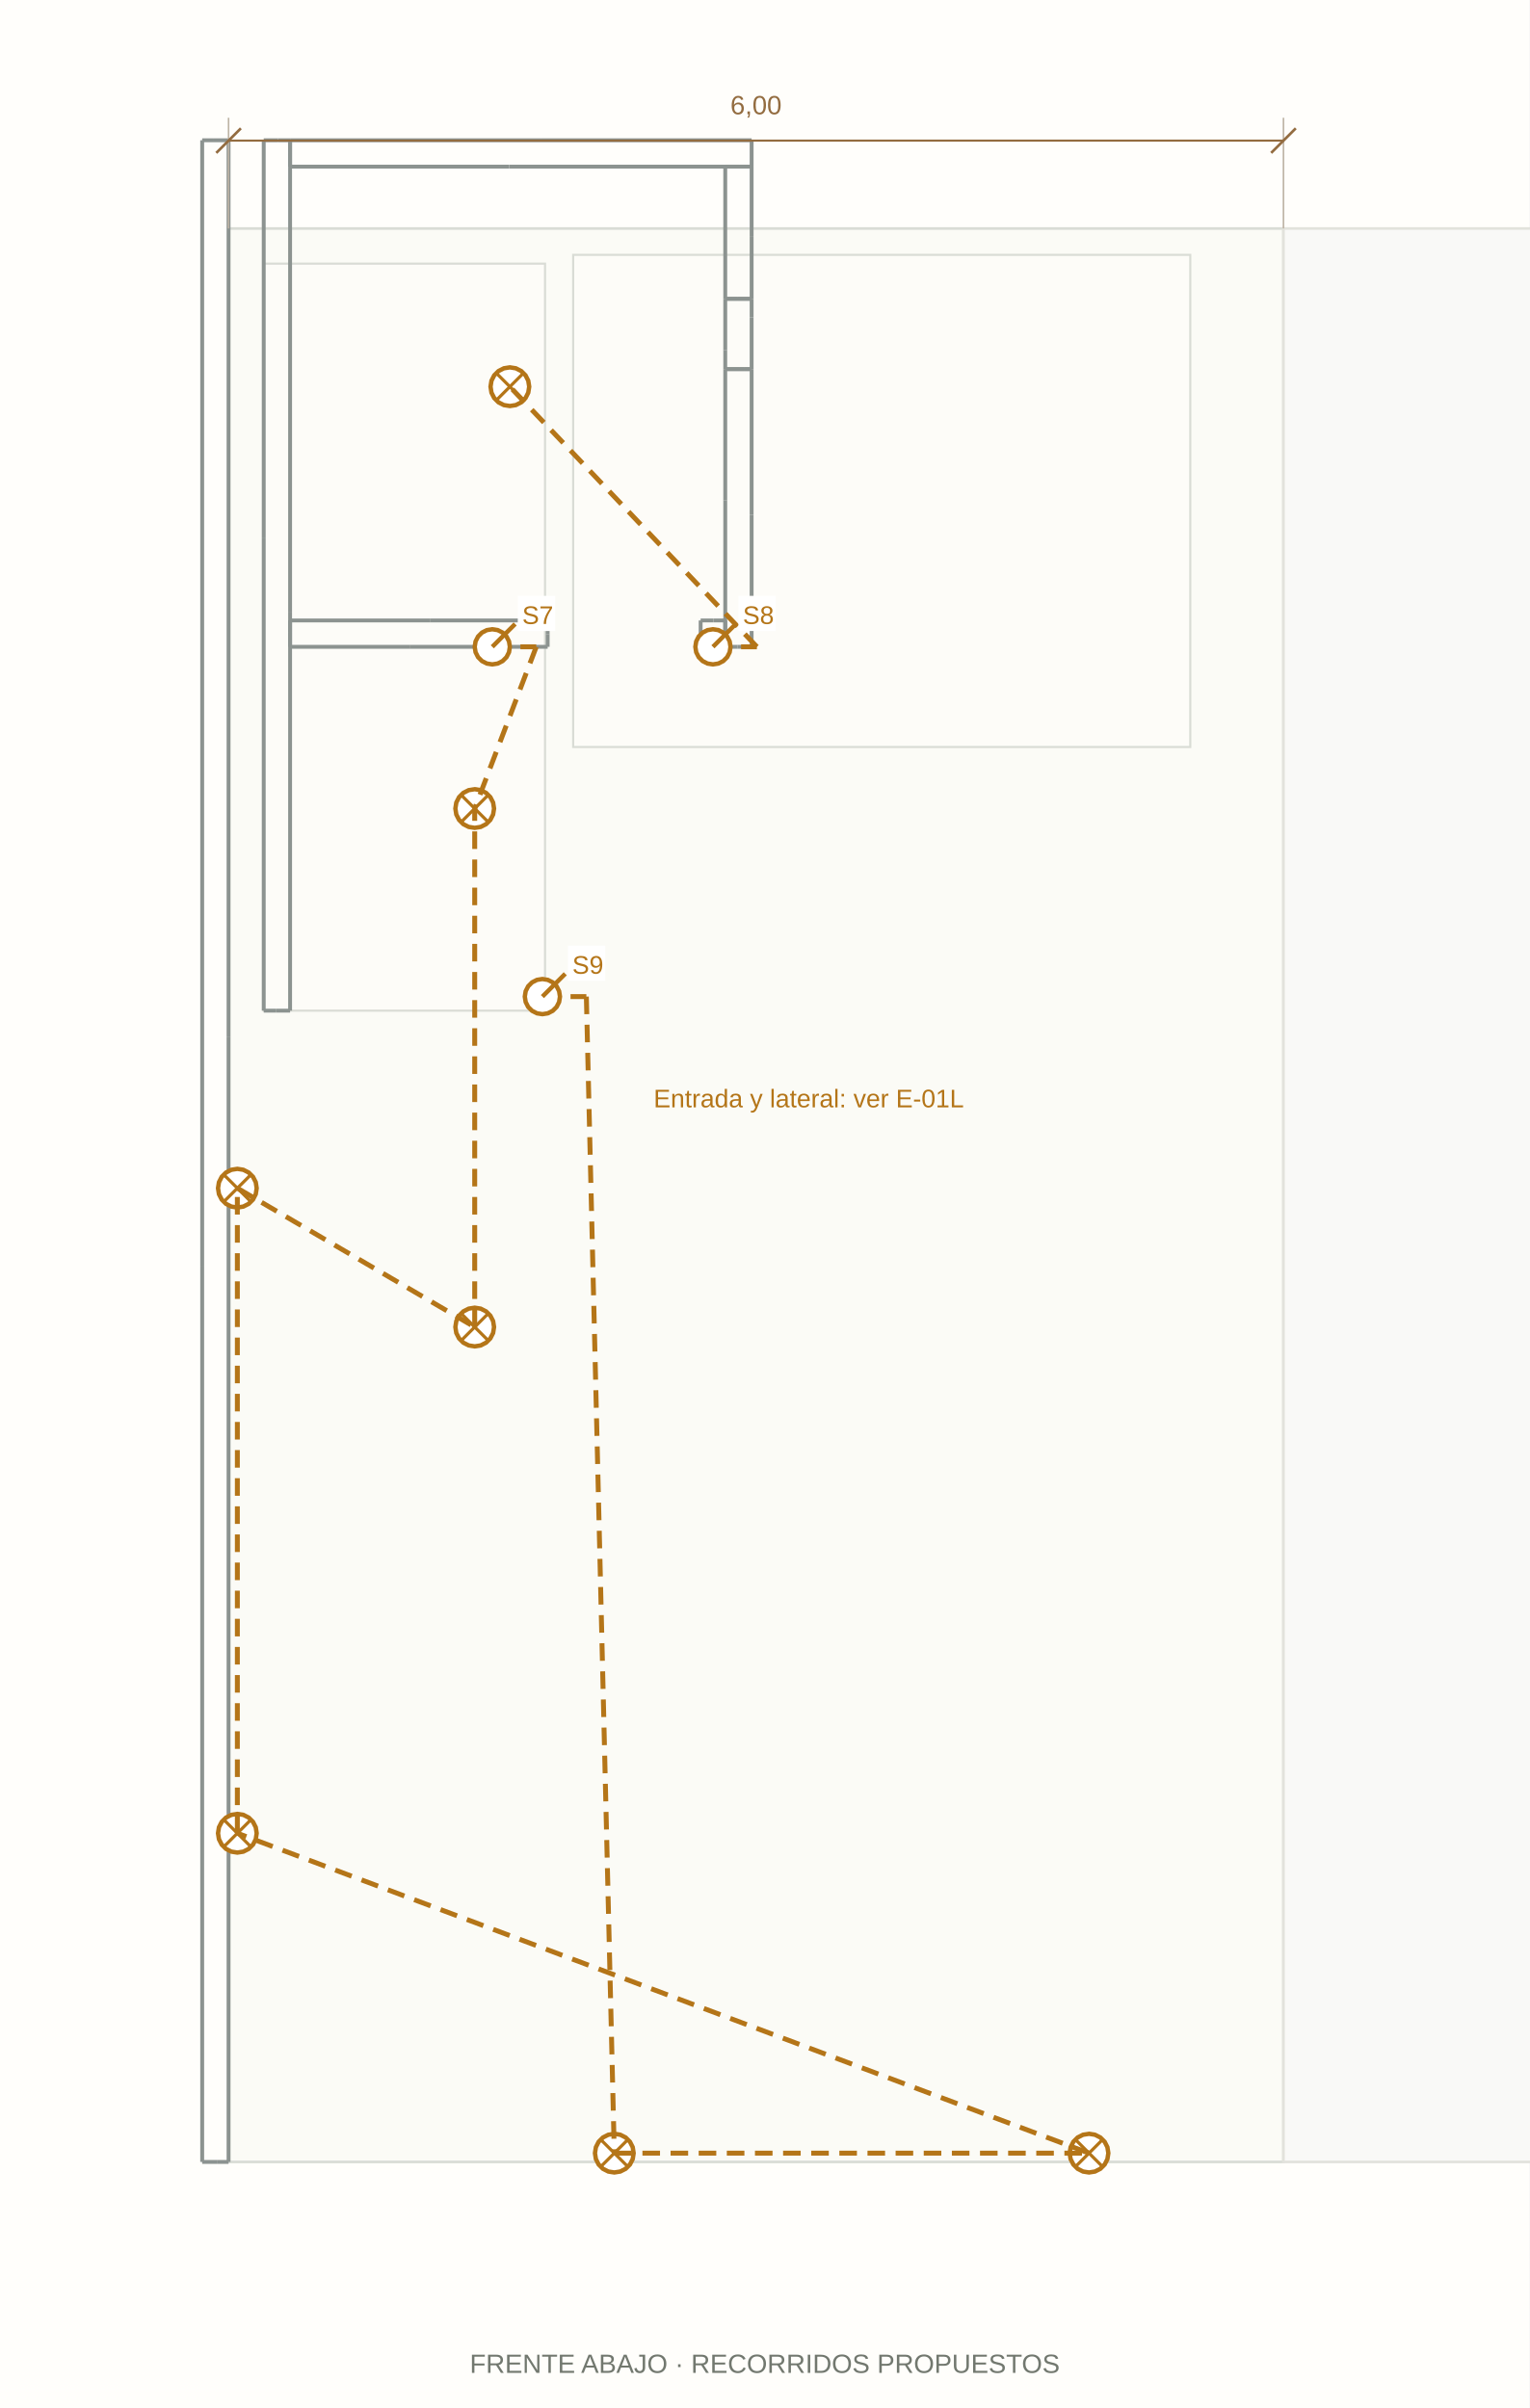
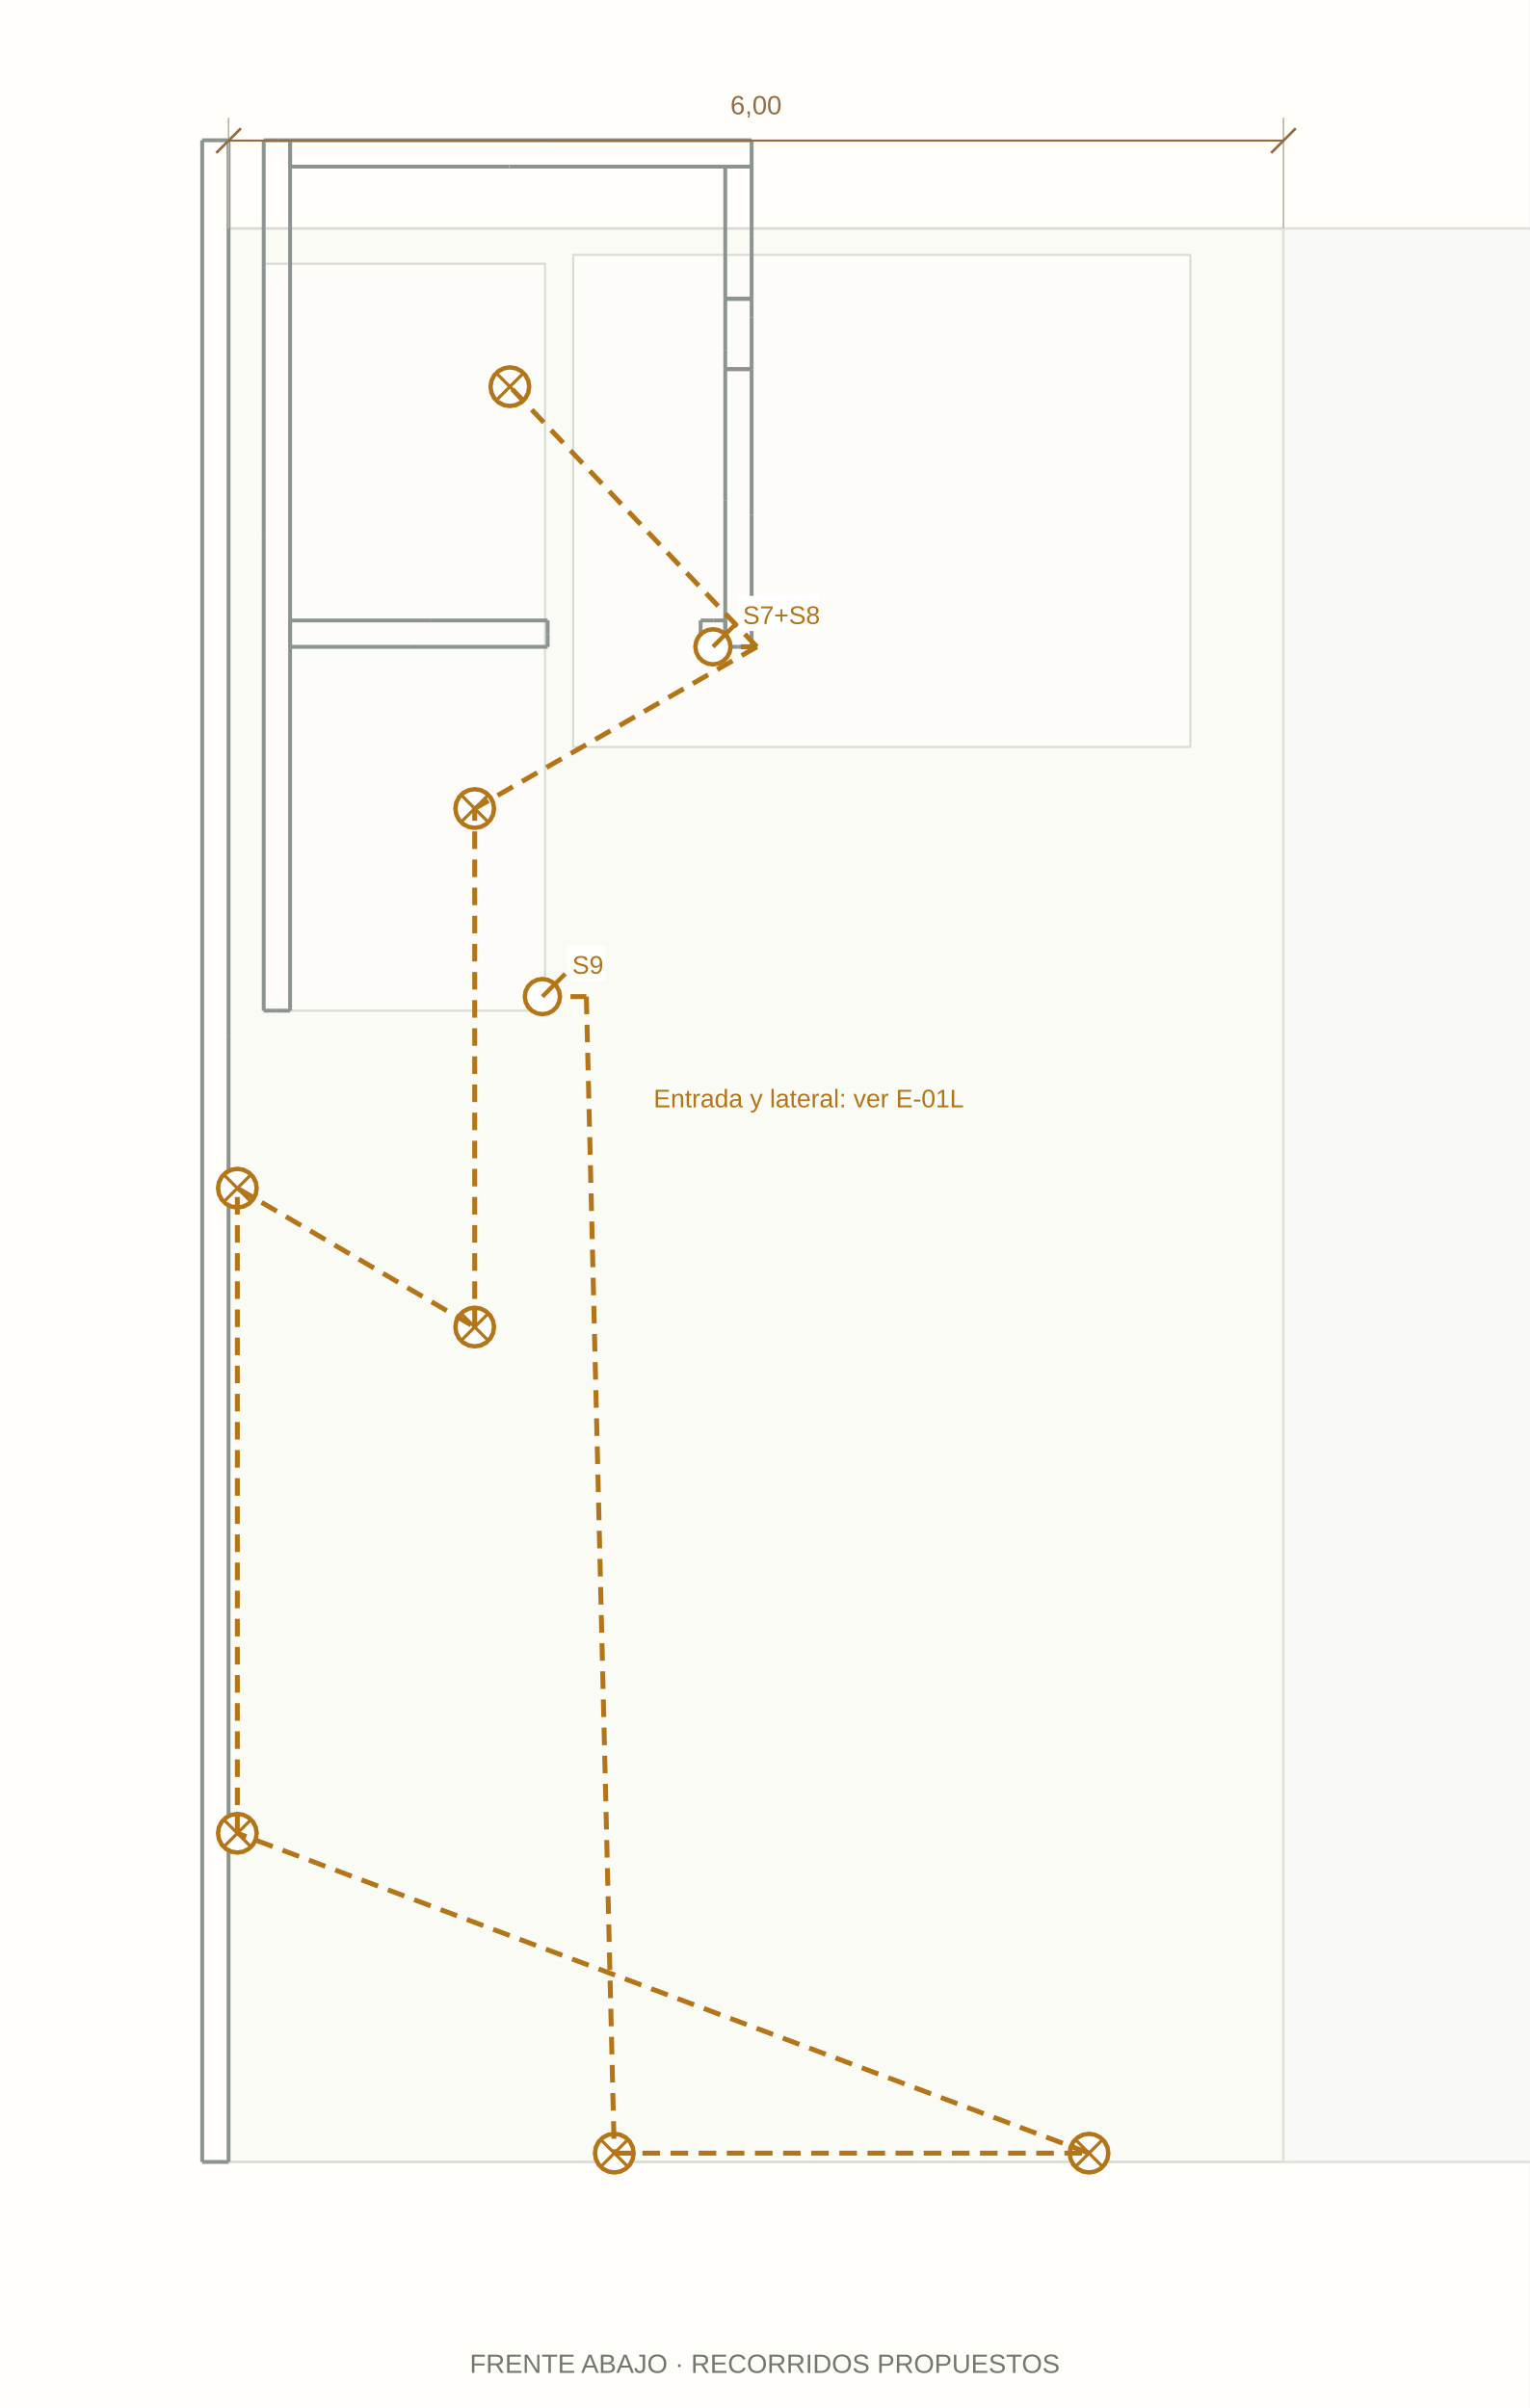
<svg xmlns="http://www.w3.org/2000/svg" viewBox="0 0 696 1096.0" role="img" aria-label="Iluminación y mandos · Patio">
  <rect width="100%" height="100%" fill="#fffefb" />
  <polygon points="104.0,984.0 584.0,984.0 584.0,104.0 104.0,104.0" fill="#fbfbf6" stroke="#d9dcd5" stroke-width="1.2" />
  <polygon points="584.0,984.0 824.0,984.0 824.0,104.0 584.0,104.0" fill="#f9f9f7" stroke="#e2e2dc" stroke-width="1.2" />
  <polygon points="120.0,460.0 248.0,460.0 248.0,120.0 120.0,120.0" fill="#fdfcf8" stroke="#d9dcd5" stroke-width="0.96" />
  <polygon points="260.8,340.0 541.6,340.0 541.6,116.0 260.8,116.0" fill="#fdfcf8" stroke="#d9dcd5" stroke-width="0.96" />
  <polyline points="132.0,460.0 125.489,460.0" fill="none" stroke="#8c9390" stroke-width="1.76" />
  <polyline points="125.489,460.0 120.0,460.0" fill="none" stroke="#8c9390" stroke-width="1.76" />
  <polyline points="132.0,63.84 132.0,278.804" fill="none" stroke="#8c9390" stroke-width="1.76" />
  <polyline points="132.0,278.804 132.0,460.0" fill="none" stroke="#8c9390" stroke-width="1.76" />
  <polyline points="120.0,63.84 126.523,63.84" fill="none" stroke="#8c9390" stroke-width="1.76" />
  <polyline points="126.523,63.84 132.0,63.84" fill="none" stroke="#8c9390" stroke-width="1.76" />
  <polyline points="120.0,460.0 120.0,244.66" fill="none" stroke="#8c9390" stroke-width="1.76" />
  <polyline points="120.0,244.66 120.0,63.84" fill="none" stroke="#8c9390" stroke-width="1.76" />
  <polyline points="249.2,294.4 186.715,294.4" fill="none" stroke="#8c9390" stroke-width="1.76" />
  <polyline points="186.715,294.4 132.0,294.4" fill="none" stroke="#8c9390" stroke-width="1.76" />
  <polyline points="249.2,282.4 249.2,288.798" fill="none" stroke="#8c9390" stroke-width="1.76" />
  <polyline points="249.2,288.798 249.2,294.4" fill="none" stroke="#8c9390" stroke-width="1.76" />
  <polyline points="132.0,282.4 195.595,282.4" fill="none" stroke="#8c9390" stroke-width="1.76" />
  <polyline points="195.595,282.4 249.2,282.4" fill="none" stroke="#8c9390" stroke-width="1.76" />
  <polyline points="132.0,294.4 132.0,287.889" fill="none" stroke="#8c9390" stroke-width="1.76" />
  <polyline points="132.0,287.889 132.0,282.4" fill="none" stroke="#8c9390" stroke-width="1.76" />
  <polyline points="330.0,294.4 324.105,294.4" fill="none" stroke="#8c9390" stroke-width="1.76" />
  <polyline points="324.105,294.4 318.8,294.4" fill="none" stroke="#8c9390" stroke-width="1.76" />
  <polyline points="330.0,282.4 330.0,288.717" fill="none" stroke="#8c9390" stroke-width="1.76" />
  <polyline points="330.0,288.717 330.0,294.4" fill="none" stroke="#8c9390" stroke-width="1.76" />
  <polyline points="318.8,282.4 324.706,282.4" fill="none" stroke="#8c9390" stroke-width="1.76" />
  <polyline points="324.706,282.4 330.0,282.4" fill="none" stroke="#8c9390" stroke-width="1.76" />
  <polyline points="318.8,294.4 318.8,288.072" fill="none" stroke="#8c9390" stroke-width="1.76" />
  <polyline points="318.8,288.072 318.8,282.4" fill="none" stroke="#8c9390" stroke-width="1.76" />
  <polyline points="342.0,294.4 335.696,294.4" fill="none" stroke="#8c9390" stroke-width="1.76" />
  <polyline points="335.696,294.4 330.0,294.4" fill="none" stroke="#8c9390" stroke-width="1.76" />
  <polyline points="342.0,168.0 342.0,234.403" fill="none" stroke="#8c9390" stroke-width="1.76" />
  <polyline points="342.0,234.403 342.0,294.4" fill="none" stroke="#8c9390" stroke-width="1.76" />
  <polyline points="330.0,168.0 336.317,168.0" fill="none" stroke="#8c9390" stroke-width="1.76" />
  <polyline points="336.317,168.0 342.0,168.0" fill="none" stroke="#8c9390" stroke-width="1.76" />
  <polyline points="330.0,294.4 330.0,227.866" fill="none" stroke="#8c9390" stroke-width="1.76" />
  <polyline points="330.0,227.866 330.0,168.0" fill="none" stroke="#8c9390" stroke-width="1.76" />
  <polyline points="342.0,136.0 335.696,136.0" fill="none" stroke="#8c9390" stroke-width="1.76" />
  <polyline points="335.696,136.0 330.0,136.0" fill="none" stroke="#8c9390" stroke-width="1.76" />
  <polyline points="342.0,75.84 342.0,107.445" fill="none" stroke="#8c9390" stroke-width="1.76" />
  <polyline points="342.0,107.445 342.0,136.0" fill="none" stroke="#8c9390" stroke-width="1.76" />
  <polyline points="330.0,75.84 336.317,75.84" fill="none" stroke="#8c9390" stroke-width="1.76" />
  <polyline points="336.317,75.84 342.0,75.84" fill="none" stroke="#8c9390" stroke-width="1.76" />
  <polyline points="330.0,136.0 330.0,104.333" fill="none" stroke="#8c9390" stroke-width="1.76" />
  <polyline points="330.0,104.333 330.0,75.84" fill="none" stroke="#8c9390" stroke-width="1.76" />
  <polyline points="342.0,168.0 338.8,168.0" fill="none" stroke="#8c9390" stroke-width="1.76" />
  <polyline points="338.8,168.0 330.0,168.0" fill="none" stroke="#8c9390" stroke-width="1.76" />
  <polyline points="342.0,136.0 342.0,144.533" fill="none" stroke="#8c9390" stroke-width="1.76" />
  <polyline points="342.0,144.533 342.0,168.0" fill="none" stroke="#8c9390" stroke-width="1.76" />
  <polyline points="330.0,136.0 333.2,136.0" fill="none" stroke="#8c9390" stroke-width="1.76" />
  <polyline points="333.2,136.0 342.0,136.0" fill="none" stroke="#8c9390" stroke-width="1.76" />
  <polyline points="330.0,168.0 330.0,159.467" fill="none" stroke="#8c9390" stroke-width="1.76" />
  <polyline points="330.0,159.467 330.0,136.0" fill="none" stroke="#8c9390" stroke-width="1.76" />
  <polyline points="342.0,75.84 231.678,75.84" fill="none" stroke="#8c9390" stroke-width="1.76" />
  <polyline points="231.678,75.84 132.0,75.84" fill="none" stroke="#8c9390" stroke-width="1.76" />
  <polyline points="342.0,63.84 342.0,70.144" fill="none" stroke="#8c9390" stroke-width="1.76" />
  <polyline points="342.0,70.144 342.0,75.84" fill="none" stroke="#8c9390" stroke-width="1.76" />
  <polyline points="132.0,63.84 245.95,63.84" fill="none" stroke="#8c9390" stroke-width="1.76" />
  <polyline points="245.95,63.84 342.0,63.84" fill="none" stroke="#8c9390" stroke-width="1.76" />
  <polyline points="132.0,75.84 132.0,69.329" fill="none" stroke="#8c9390" stroke-width="1.76" />
  <polyline points="132.0,69.329 132.0,63.84" fill="none" stroke="#8c9390" stroke-width="1.76" />
  <polyline points="104.0,984.0 98.68,984.0" fill="none" stroke="#8c9390" stroke-width="1.76" />
  <polyline points="98.68,984.0 92.0,984.0" fill="none" stroke="#8c9390" stroke-width="1.76" />
  <polyline points="104.0,63.84 104.0,471.778" fill="none" stroke="#8c9390" stroke-width="1.76" />
  <polyline points="104.0,471.778 104.0,984.0" fill="none" stroke="#8c9390" stroke-width="1.76" />
  <polyline points="92.0,63.84 97.32,63.84" fill="none" stroke="#8c9390" stroke-width="1.76" />
  <polyline points="97.32,63.84 104.0,63.84" fill="none" stroke="#8c9390" stroke-width="1.76" />
  <polyline points="92.0,984.0 92.0,576.062" fill="none" stroke="#8c9390" stroke-width="1.76" />
  <polyline points="92.0,576.062 92.0,63.84" fill="none" stroke="#8c9390" stroke-width="1.76" />
  <polyline points="104.0,104.0 104.0,53.6" fill="none" stroke="#bdb3a4" stroke-width="0.72" data-plan-dimensions="true" />
  <polyline points="584.0,104.0 584.0,53.6" fill="none" stroke="#bdb3a4" stroke-width="0.72" data-plan-dimensions="true" />
  <polyline points="104.0,64.0 584.0,64.0" fill="none" stroke="#936c40" stroke-width="0.96" data-plan-dimensions="true" />
  <polyline points="98.4,69.6 109.6,58.4" fill="none" stroke="#936c40" stroke-width="1.2" data-plan-dimensions="true" />
  <polyline points="578.4,69.6 589.6,58.4" fill="none" stroke="#936c40" stroke-width="1.2" data-plan-dimensions="true" />
  <text x="344.0" y="52.0" font-family="Arial,sans-serif" font-size="12.0" fill="#936c40" text-anchor="middle" data-plan-dimensions="true">6,00</text>
  <text x="348.0" y="1080.0" font-family="Arial,sans-serif" font-size="12.0" fill="#72786f" text-anchor="middle">FRENTE ABAJO · RECORRIDOS PROPUESTOS</text>
  <polygon points="288.32,980.0 287.889,977.281 286.639,974.827 284.693,972.881 282.239,971.631 279.52,971.2 276.801,971.631 274.347,972.881 272.401,974.827 271.151,977.281 270.72,980.0 271.151,982.719 272.401,985.173 274.347,987.119 276.801,988.369 279.52,988.8 282.239,988.369 284.693,987.119 286.639,985.173 287.889,982.719" fill="#ffffff" stroke="#b47518" stroke-width="2.0" />
  <polyline points="273.12,986.4 285.92,973.6" fill="none" stroke="#b47518" stroke-width="1.44" />
  <polyline points="273.12,973.6 285.92,986.4" fill="none" stroke="#b47518" stroke-width="1.44" />
  <polygon points="504.32,980.0 503.889,977.281 502.639,974.827 500.693,972.881 498.239,971.631 495.52,971.2 492.801,971.631 490.347,972.881 488.401,974.827 487.151,977.281 486.72,980.0 487.151,982.719 488.401,985.173 490.347,987.119 492.801,988.369 495.52,988.8 498.239,988.369 500.693,987.119 502.639,985.173 503.889,982.719" fill="#ffffff" stroke="#b47518" stroke-width="2.0" />
  <polyline points="489.12,986.4 501.92,973.6" fill="none" stroke="#b47518" stroke-width="1.44" />
  <polyline points="489.12,973.6 501.92,986.4" fill="none" stroke="#b47518" stroke-width="1.44" />
  <polygon points="116.8,834.4 116.369,831.681 115.119,829.227 113.173,827.281 110.719,826.031 108.0,825.6 105.281,826.031 102.827,827.281 100.881,829.227 99.631,831.681 99.2,834.4 99.631,837.119 100.881,839.573 102.827,841.519 105.281,842.769 108.0,843.2 110.719,842.769 113.173,841.519 115.119,839.573 116.369,837.119" fill="#ffffff" stroke="#b47518" stroke-width="2.0" />
  <polyline points="101.6,840.8 114.4,828.0" fill="none" stroke="#b47518" stroke-width="1.44" />
  <polyline points="101.6,828.0 114.4,840.8" fill="none" stroke="#b47518" stroke-width="1.44" />
  <polygon points="116.8,540.8 116.369,538.081 115.119,535.627 113.173,533.681 110.719,532.431 108.0,532.0 105.281,532.431 102.827,533.681 100.881,535.627 99.631,538.081 99.2,540.8 99.631,543.519 100.881,545.973 102.827,547.919 105.281,549.169 108.0,549.6 110.719,549.169 113.173,547.919 115.119,545.973 116.369,543.519" fill="#ffffff" stroke="#b47518" stroke-width="2.0" />
  <polyline points="101.6,547.2 114.4,534.4" fill="none" stroke="#b47518" stroke-width="1.44" />
  <polyline points="101.6,534.4 114.4,547.2" fill="none" stroke="#b47518" stroke-width="1.44" />
  <polygon points="224.8,604.0 224.369,601.281 223.119,598.827 221.173,596.881 218.719,595.631 216.0,595.2 213.281,595.631 210.827,596.881 208.881,598.827 207.631,601.281 207.2,604.0 207.631,606.719 208.881,609.173 210.827,611.119 213.281,612.369 216.0,612.8 218.719,612.369 221.173,611.119 223.119,609.173 224.369,606.719" fill="#ffffff" stroke="#b47518" stroke-width="2.0" />
  <polyline points="209.6,610.4 222.4,597.6" fill="none" stroke="#b47518" stroke-width="1.44" />
  <polyline points="209.6,597.6 222.4,610.4" fill="none" stroke="#b47518" stroke-width="1.44" />
  <polygon points="224.8,368.0 224.369,365.281 223.119,362.827 221.173,360.881 218.719,359.631 216.0,359.2 213.281,359.631 210.827,360.881 208.881,362.827 207.631,365.281 207.2,368.0 207.631,370.719 208.881,373.173 210.827,375.119 213.281,376.369 216.0,376.8 218.719,376.369 221.173,375.119 223.119,373.173 224.369,370.719" fill="#ffffff" stroke="#b47518" stroke-width="2.0" />
  <polyline points="209.6,374.4 222.4,361.6" fill="none" stroke="#b47518" stroke-width="1.44" />
  <polyline points="209.6,361.6 222.4,374.4" fill="none" stroke="#b47518" stroke-width="1.44" />
  <polygon points="240.8,176.0 240.369,173.281 239.119,170.827 237.173,168.881 234.719,167.631 232.0,167.2 229.281,167.631 226.827,168.881 224.881,170.827 223.631,173.281 223.2,176.0 223.631,178.719 224.881,181.173 226.827,183.119 229.281,184.369 232.0,184.8 234.719,184.369 237.173,183.119 239.119,181.173 240.369,178.719" fill="#ffffff" stroke="#b47518" stroke-width="2.0" />
  <polyline points="225.6,182.4 238.4,169.6" fill="none" stroke="#b47518" stroke-width="1.44" />
  <polyline points="225.6,169.6 238.4,182.4" fill="none" stroke="#b47518" stroke-width="1.44" />
-   <polyline points="224.0,294.4 244.0,294.4" fill="none" stroke="#b47518" stroke-width="2.24" stroke-dasharray="8.0 4.8" />
-   <polyline points="244.0,294.4 216.0,368.0" fill="none" stroke="#b47518" stroke-width="2.24" stroke-dasharray="8.0 4.8" />
+   <polyline points="324.4,294.4 344.4,294.4" fill="none" stroke="#b47518" stroke-width="2.24" stroke-dasharray="8.0 4.8" />
+   <polyline points="344.4,294.4 216.0,368.0" fill="none" stroke="#b47518" stroke-width="2.24" stroke-dasharray="8.0 4.8" />
  <polyline points="324.4,294.4 344.4,294.4" fill="none" stroke="#b47518" stroke-width="2.24" stroke-dasharray="8.0 4.8" />
  <polyline points="344.4,294.4 232.0,176.0" fill="none" stroke="#b47518" stroke-width="2.24" stroke-dasharray="8.0 4.8" />
  <polyline points="246.8,453.6 266.8,453.6" fill="none" stroke="#b47518" stroke-width="2.24" stroke-dasharray="8.0 4.8" />
  <polyline points="266.8,453.6 279.52,980.0" fill="none" stroke="#b47518" stroke-width="2.24" stroke-dasharray="8.0 4.8" />
  <polyline points="279.52,980.0 495.52,980.0" fill="none" stroke="#b47518" stroke-width="2.24" stroke-dasharray="8.0 4.8" />
  <polyline points="495.52,980.0 108.0,834.4" fill="none" stroke="#b47518" stroke-width="2.24" stroke-dasharray="8.0 4.8" />
  <polyline points="108.0,834.4 108.0,540.8" fill="none" stroke="#b47518" stroke-width="2.24" stroke-dasharray="8.0 4.8" />
  <polyline points="108.0,540.8 216.0,604.0" fill="none" stroke="#b47518" stroke-width="2.24" stroke-dasharray="8.0 4.8" />
  <polyline points="216.0,604.0 216.0,368.0" fill="none" stroke="#b47518" stroke-width="2.24" stroke-dasharray="8.0 4.8" />
-   <polygon points="232.0,294.4 231.608,291.928 230.472,289.698 228.702,287.928 226.472,286.792 224.0,286.4 221.528,286.792 219.298,287.928 217.528,289.698 216.392,291.928 216.0,294.4 216.392,296.872 217.528,299.102 219.298,300.872 221.528,302.008 224.0,302.4 226.472,302.008 228.702,300.872 230.472,299.102 231.608,296.872" fill="#ffffff" stroke="#b47518" stroke-width="2.0" />
-   <polyline points="224.0,294.4 234.4,284.0" fill="none" stroke="#b47518" stroke-width="2.0" />
-   <polygon points="235.6,287.2 252.592,287.2 252.592,271.2 235.6,271.2" fill="#ffffff" stroke="none" stroke-width="0" />
-   <text x="237.6" y="284.0" font-family="Arial,sans-serif" font-size="11.6" fill="#b47518" text-anchor="start">S7</text>
  <polygon points="332.4,294.4 332.008,291.928 330.872,289.698 329.102,287.928 326.872,286.792 324.4,286.4 321.928,286.792 319.698,287.928 317.928,289.698 316.792,291.928 316.4,294.4 316.792,296.872 317.928,299.102 319.698,300.872 321.928,302.008 324.4,302.4 326.872,302.008 329.102,300.872 330.872,299.102 332.008,296.872" fill="#ffffff" stroke="#b47518" stroke-width="2.0" />
  <polyline points="324.4,294.4 334.8,284.0" fill="none" stroke="#b47518" stroke-width="2.0" />
-   <polygon points="336.0,287.2 352.992,287.2 352.992,271.2 336.0,271.2" fill="#ffffff" stroke="none" stroke-width="0" />
-   <text x="338.0" y="284.0" font-family="Arial,sans-serif" font-size="11.6" fill="#b47518" text-anchor="start">S8</text>
+   <polygon points="336.0,287.2 372.48,287.2 372.48,271.2 336.0,271.2" fill="#ffffff" stroke="none" stroke-width="0" />
+   <text x="338.0" y="284.0" font-family="Arial,sans-serif" font-size="11.6" fill="#b47518" text-anchor="start">S7+S8</text>
  <polygon points="254.8,453.6 254.408,451.128 253.272,448.898 251.502,447.128 249.272,445.992 246.8,445.6 244.328,445.992 242.098,447.128 240.328,448.898 239.192,451.128 238.8,453.6 239.192,456.072 240.328,458.302 242.098,460.072 244.328,461.208 246.8,461.6 249.272,461.208 251.502,460.072 253.272,458.302 254.408,456.072" fill="#ffffff" stroke="#b47518" stroke-width="2.0" />
  <polyline points="246.8,453.6 257.2,443.2" fill="none" stroke="#b47518" stroke-width="2.0" />
  <polygon points="258.4,446.4 275.392,446.4 275.392,430.4 258.4,430.4" fill="#ffffff" stroke="none" stroke-width="0" />
  <text x="260.4" y="443.2" font-family="Arial,sans-serif" font-size="11.6" fill="#b47518" text-anchor="start">S9</text>
  <text x="368.0" y="504.0" font-family="Arial,sans-serif" font-size="11.6" fill="#b47518" text-anchor="middle">Entrada y lateral: ver E-01L</text>
</svg>
